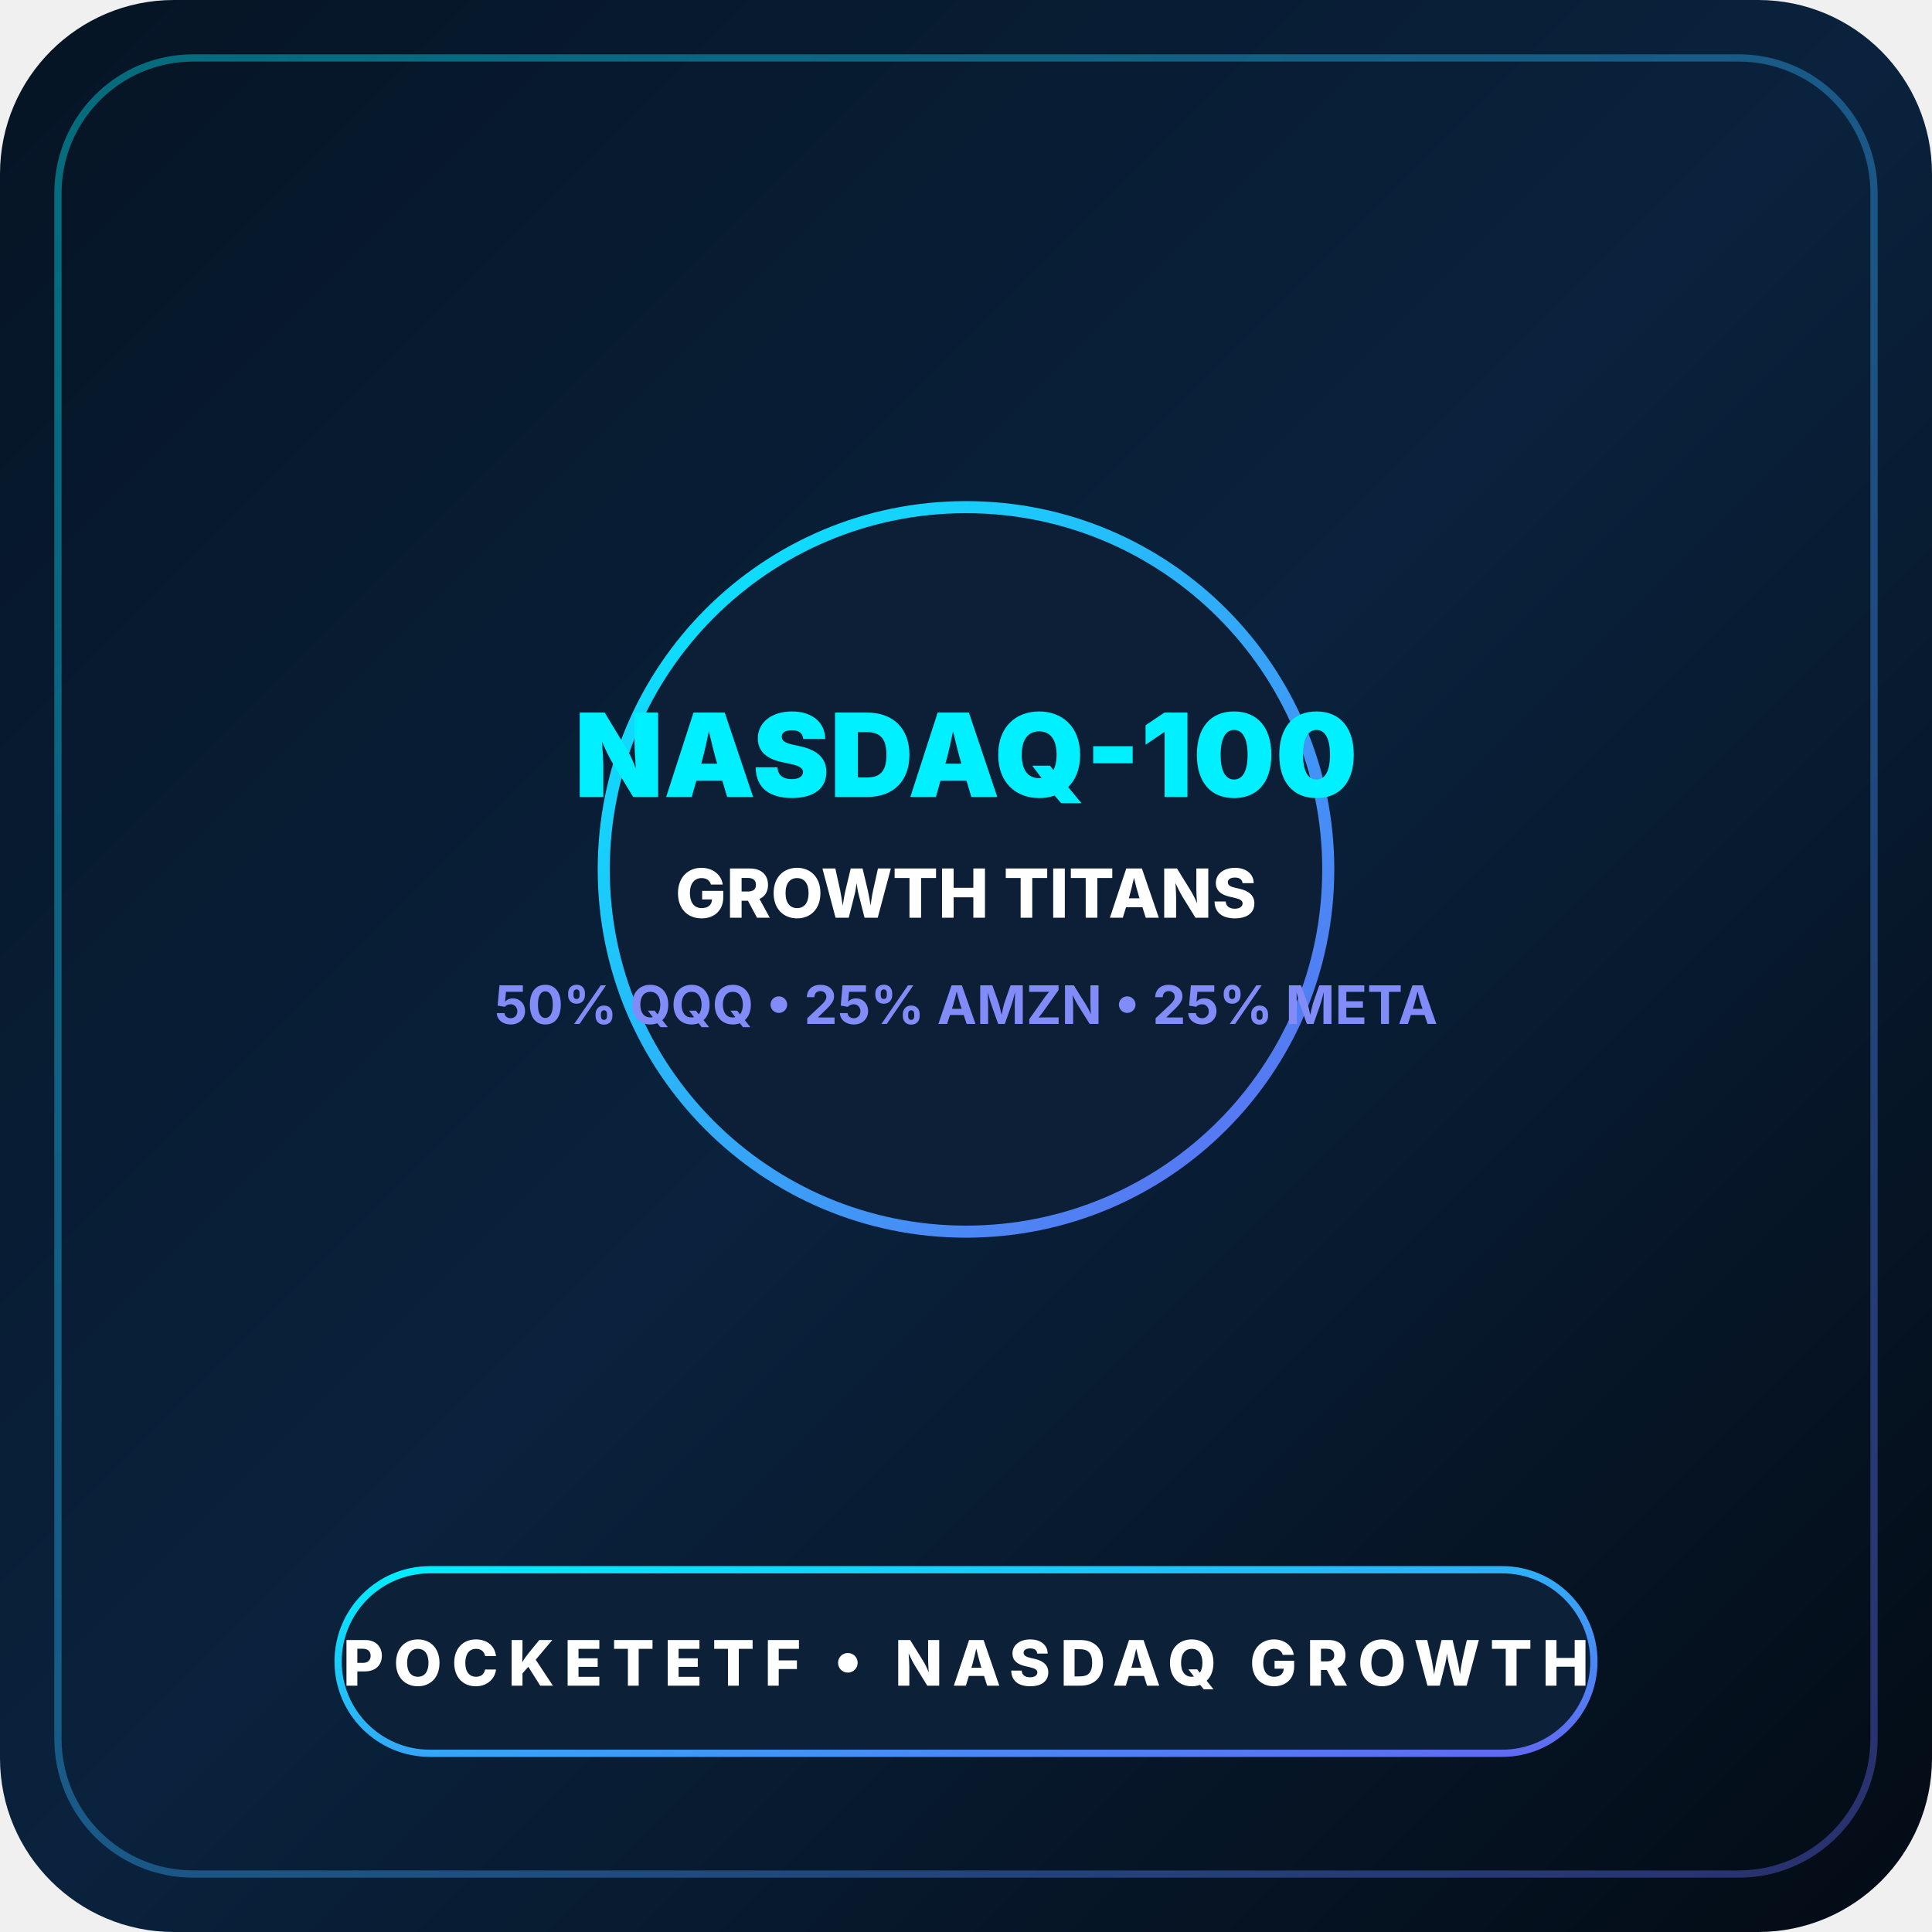
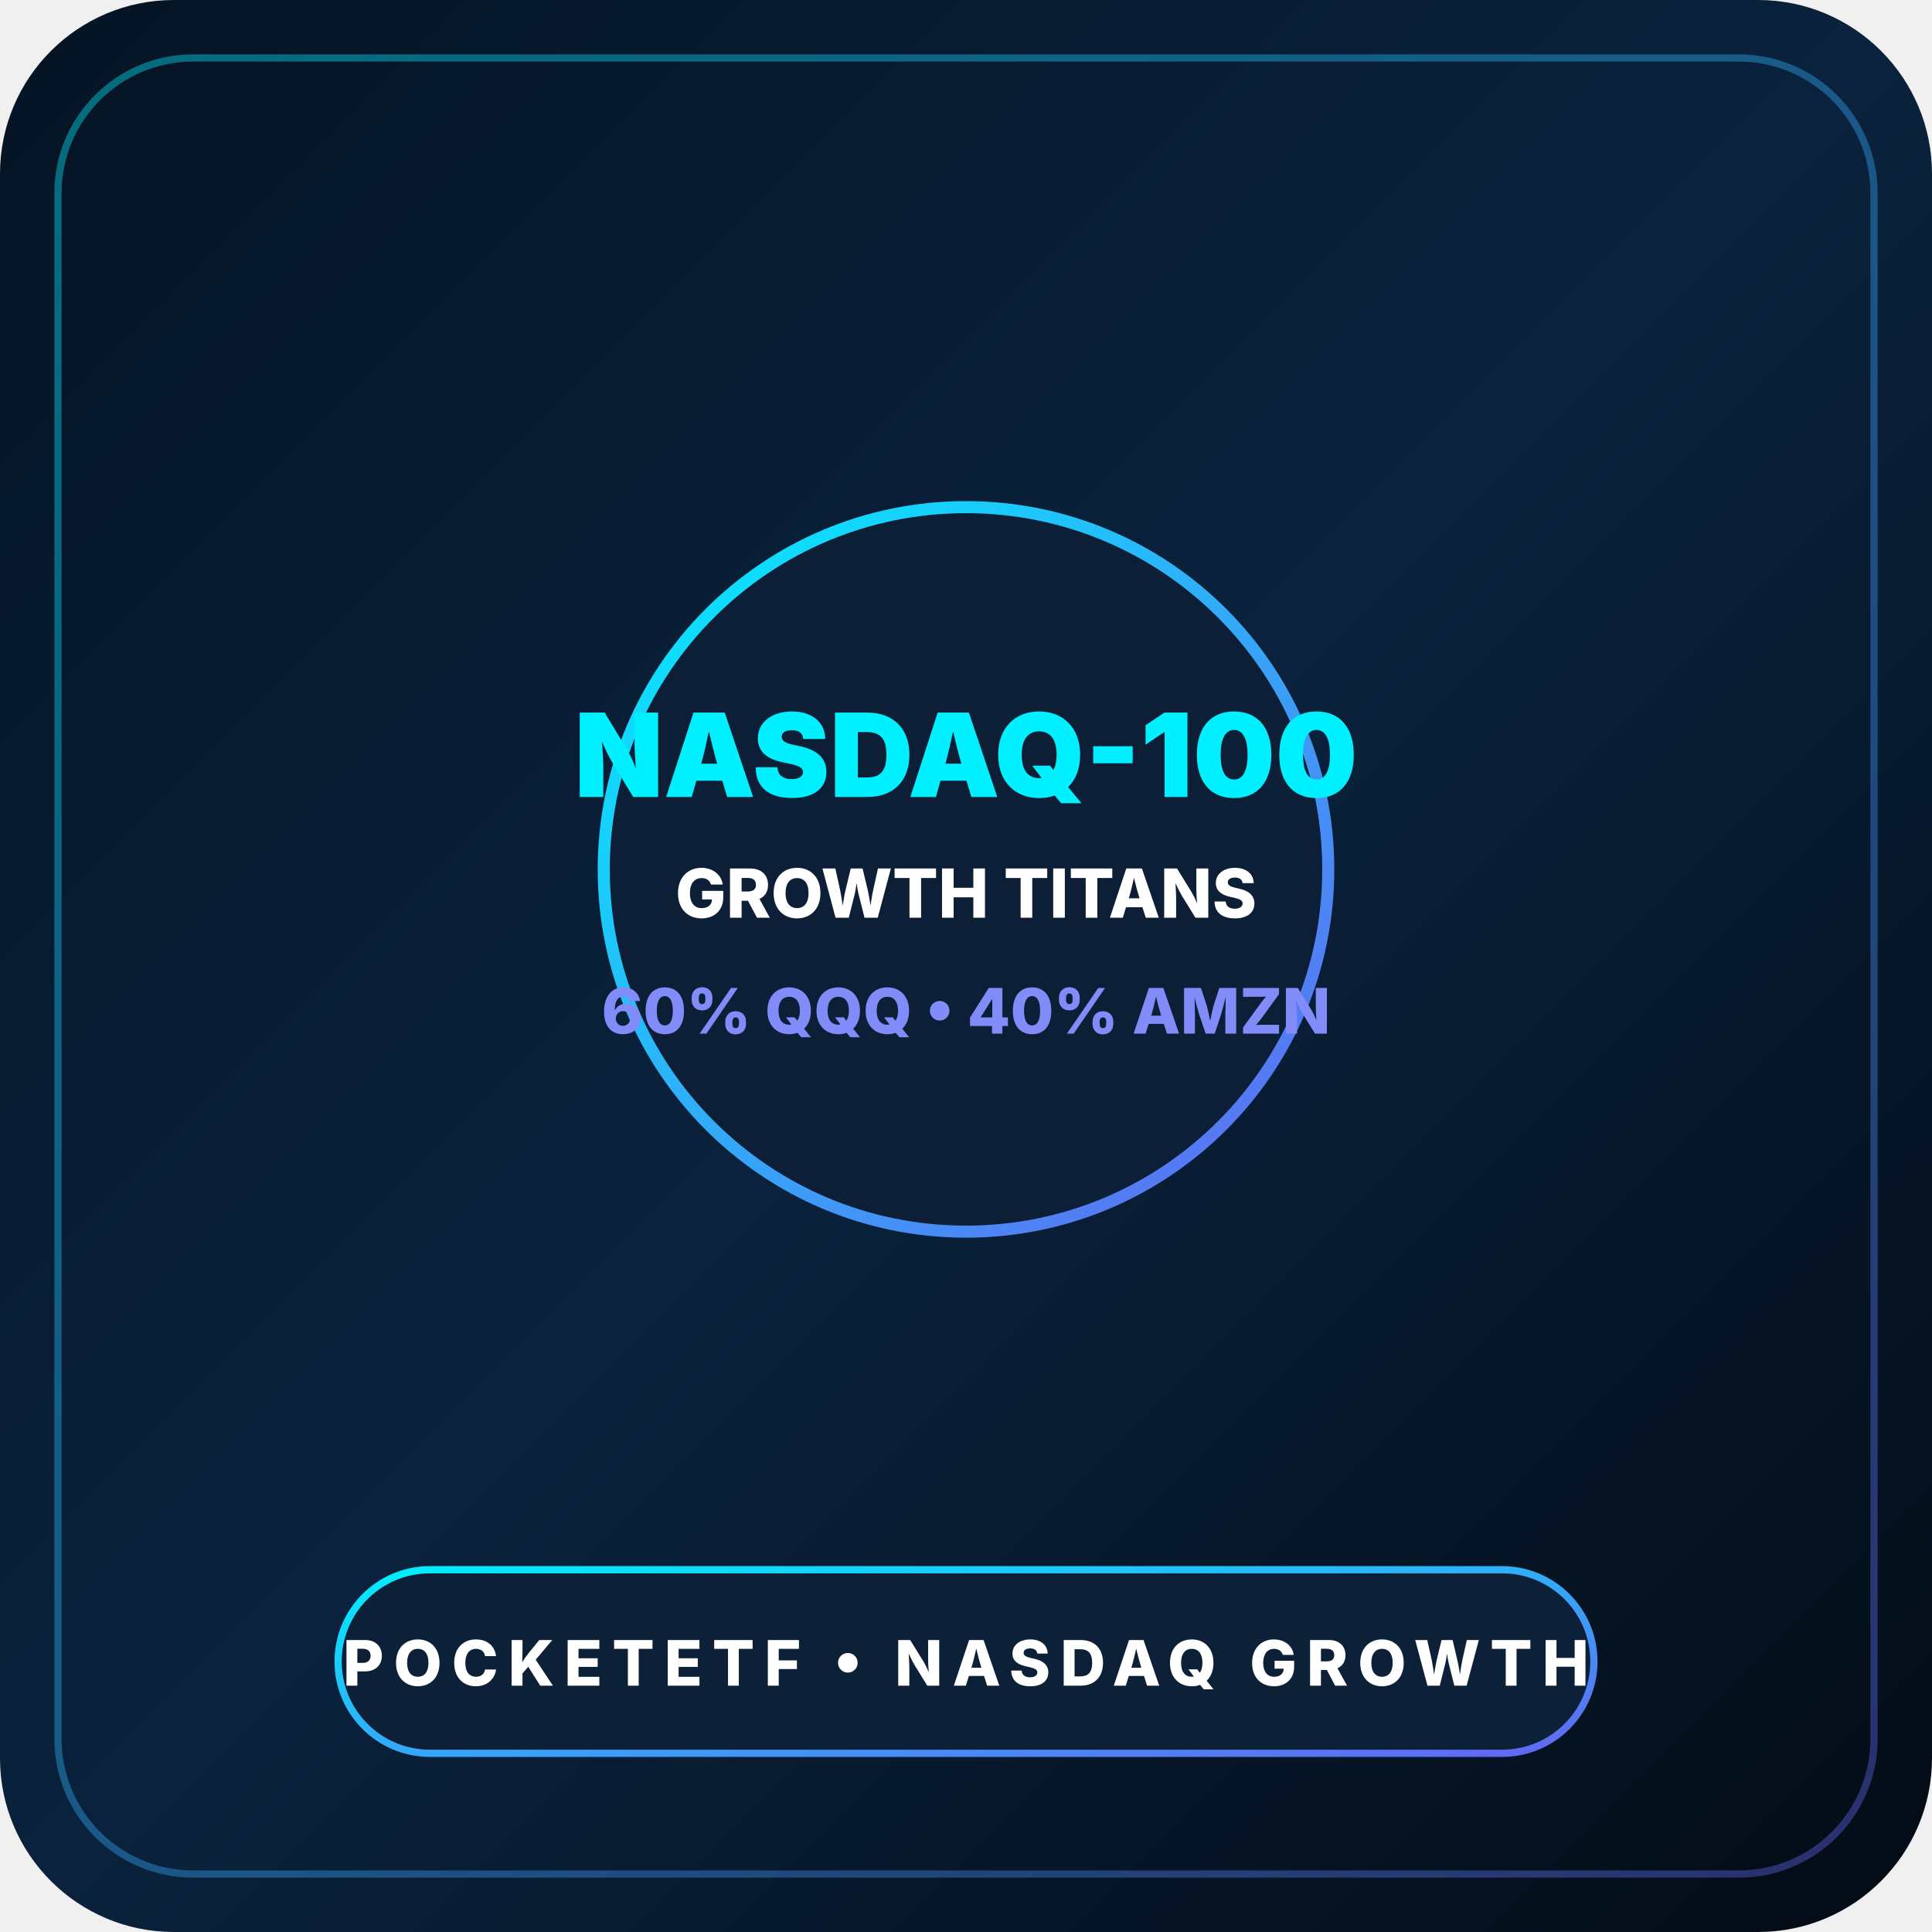
<svg xmlns="http://www.w3.org/2000/svg" viewBox="0 0 400 400" width="100%" height="100%">
  <defs>
    <linearGradient id="bgQqq" x1="0%" y1="0%" x2="100%" y2="100%">
      <stop offset="0%" stop-color="#051424" />
      <stop offset="50%" stop-color="#0a223d" />
      <stop offset="100%" stop-color="#030b14" />
    </linearGradient>
    <linearGradient id="neonCyanBlue" x1="0%" y1="0%" x2="100%" y2="100%">
      <stop offset="0%" stop-color="#00F0FF" />
      <stop offset="100%" stop-color="#6366F1" />
    </linearGradient>
  </defs>
  <rect width="400" height="400" rx="36" fill="url(#bgQqq)" />
  <rect x="12" y="12" width="376" height="376" rx="28" fill="none" stroke="url(#neonCyanBlue)" stroke-width="1.5" opacity="0.4" />
  <circle cx="200" cy="180" r="75" fill="#0c1f36" stroke="url(#neonCyanBlue)" stroke-width="2.5" />
  <text x="200" y="165" font-family="system-ui, -apple-system, sans-serif" font-weight="900" font-size="24" fill="#00F0FF" text-anchor="middle">NASDAQ-100</text>
  <text x="200" y="190" font-family="system-ui, -apple-system, sans-serif" font-weight="800" font-size="14" fill="#ffffff" text-anchor="middle">GROWTH TITANS</text>
-   <text x="200" y="212" font-family="system-ui, -apple-system, sans-serif" font-weight="700" font-size="11" fill="#818CF8" text-anchor="middle">50% QQQ • 25% AMZN • 25% META</text>
+   <text x="200" y="214" font-family="system-ui, -apple-system, sans-serif" font-weight="800" font-size="13" fill="#818CF8" text-anchor="middle">60% QQQ • 40% AMZN</text>
  <rect x="70" y="325" width="260" height="38" rx="19" fill="#0c2038" stroke="url(#neonCyanBlue)" stroke-width="1.5" />
  <text x="200" y="349" font-family="system-ui, -apple-system, sans-serif" font-weight="800" font-size="13" fill="#ffffff" text-anchor="middle" letter-spacing="2">POCKETETF • NASDAQ GROWTH</text>
</svg>
